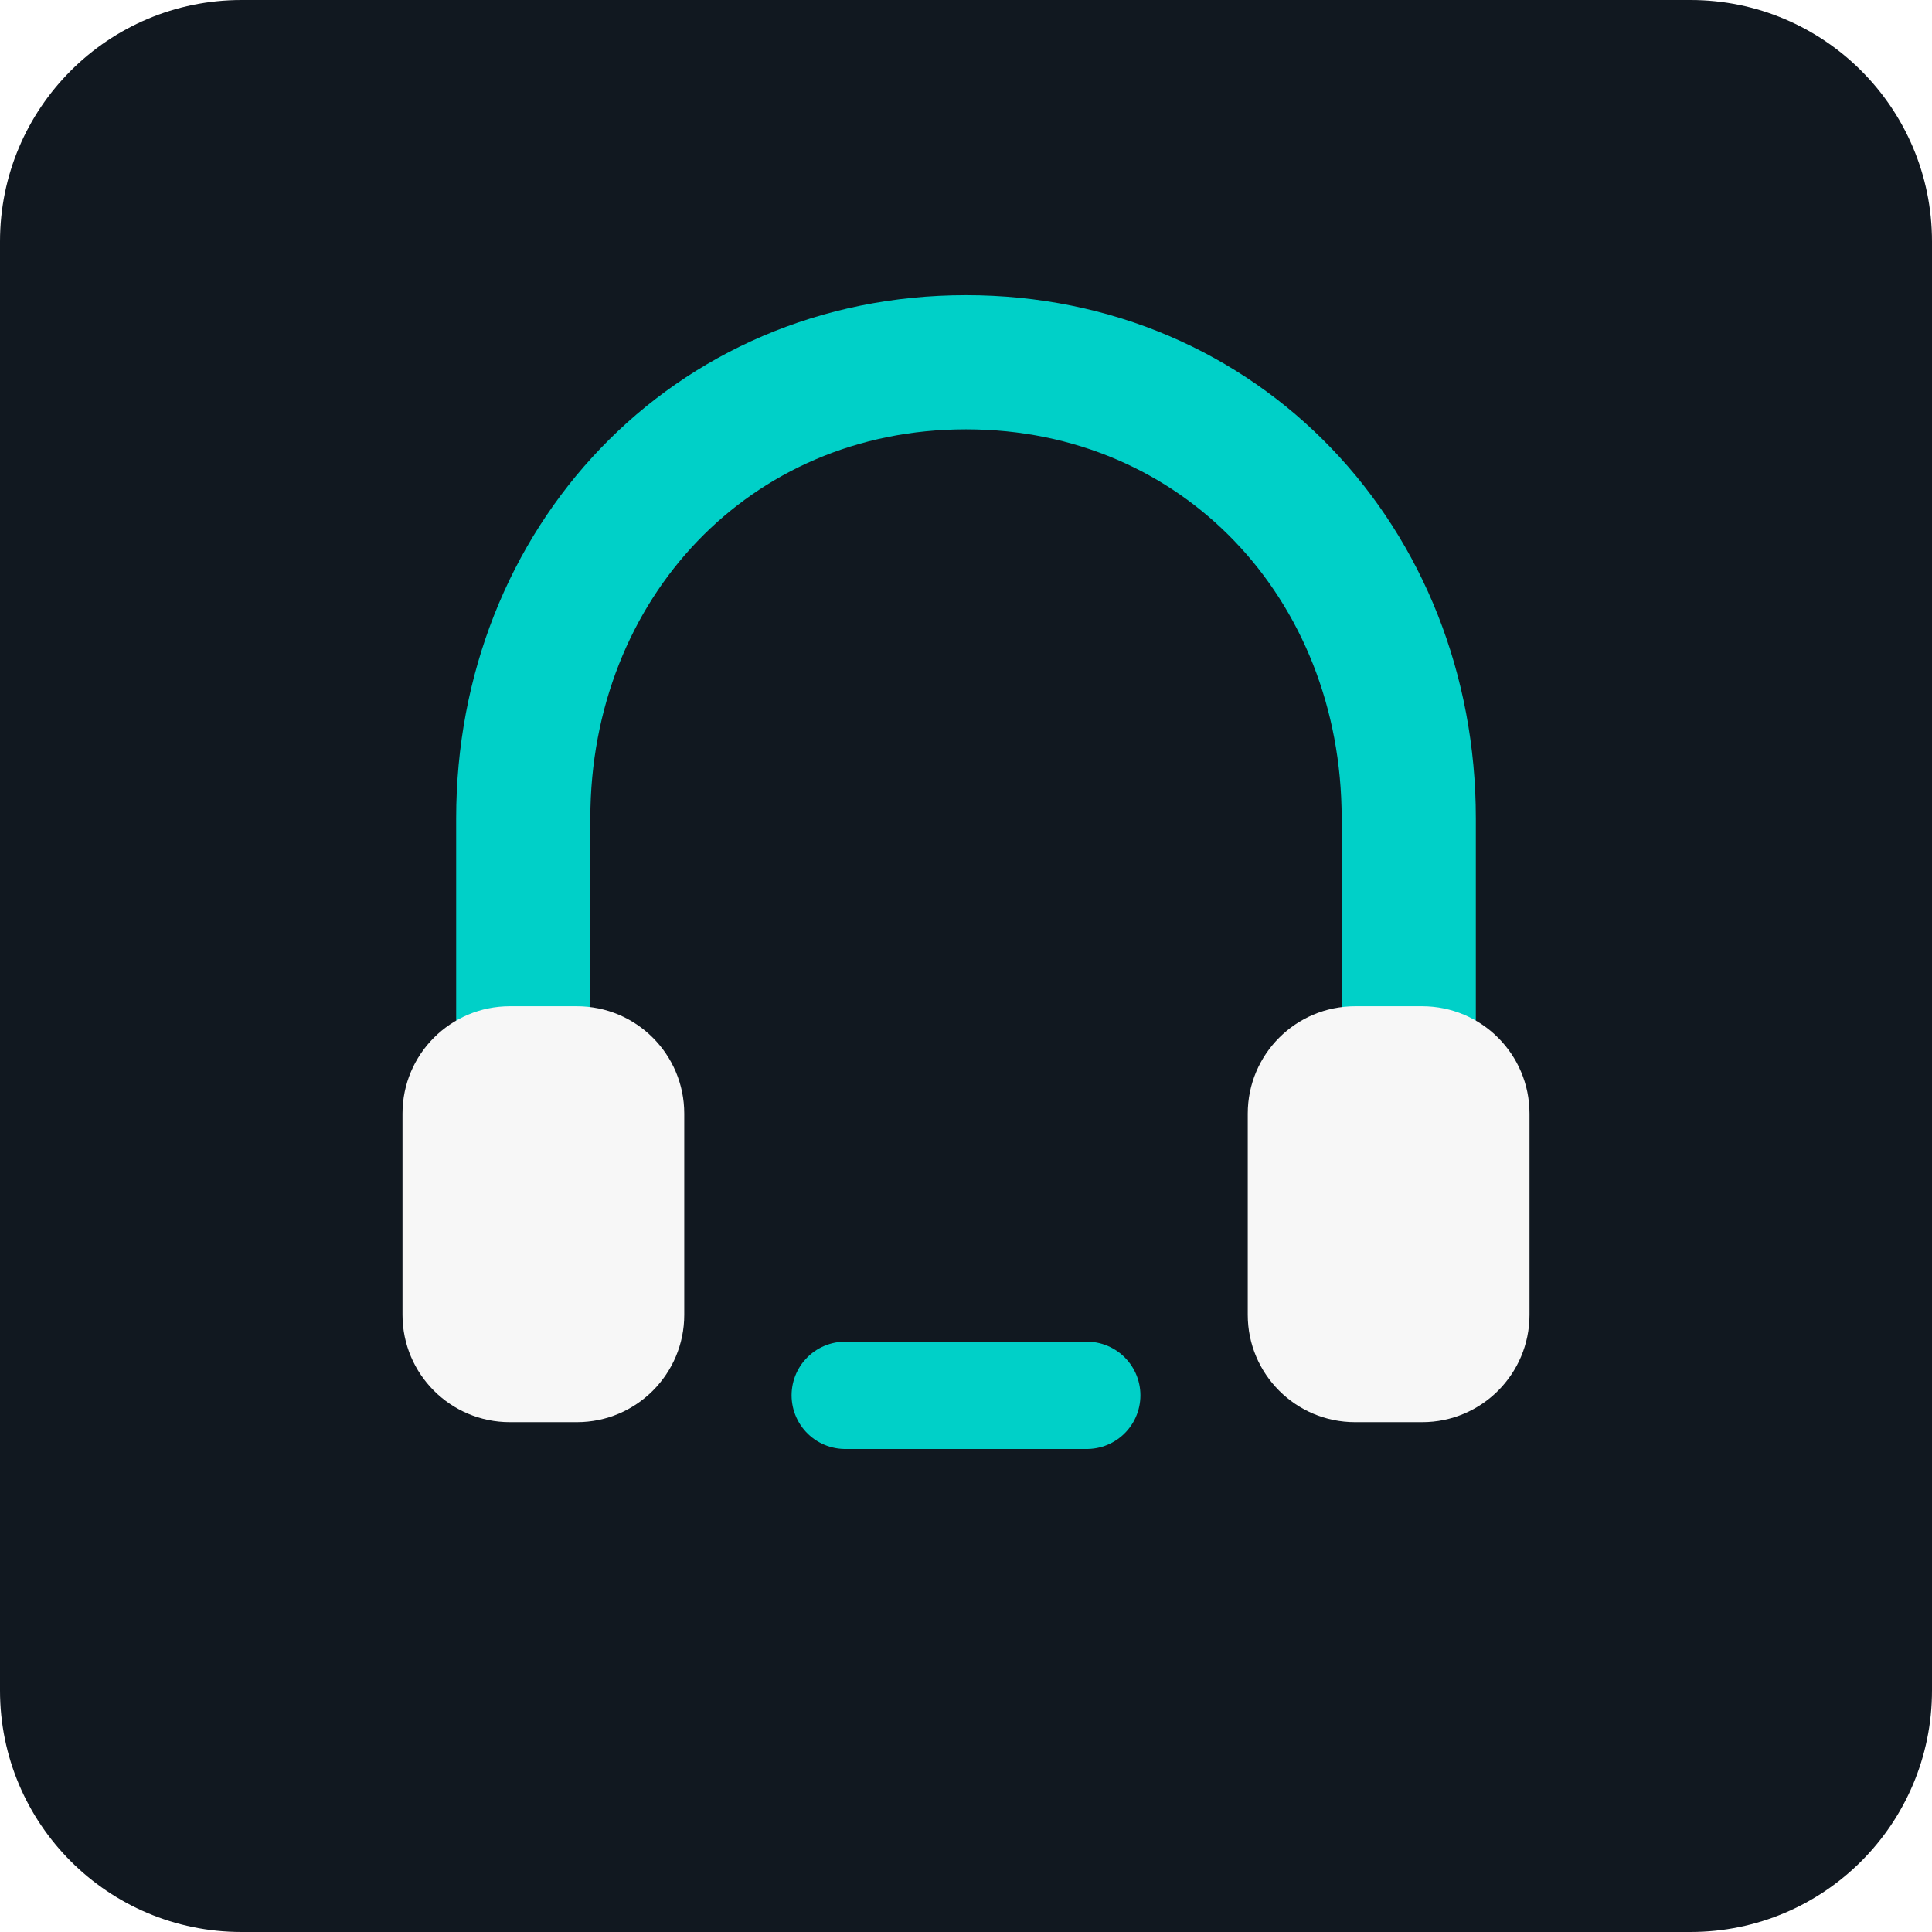
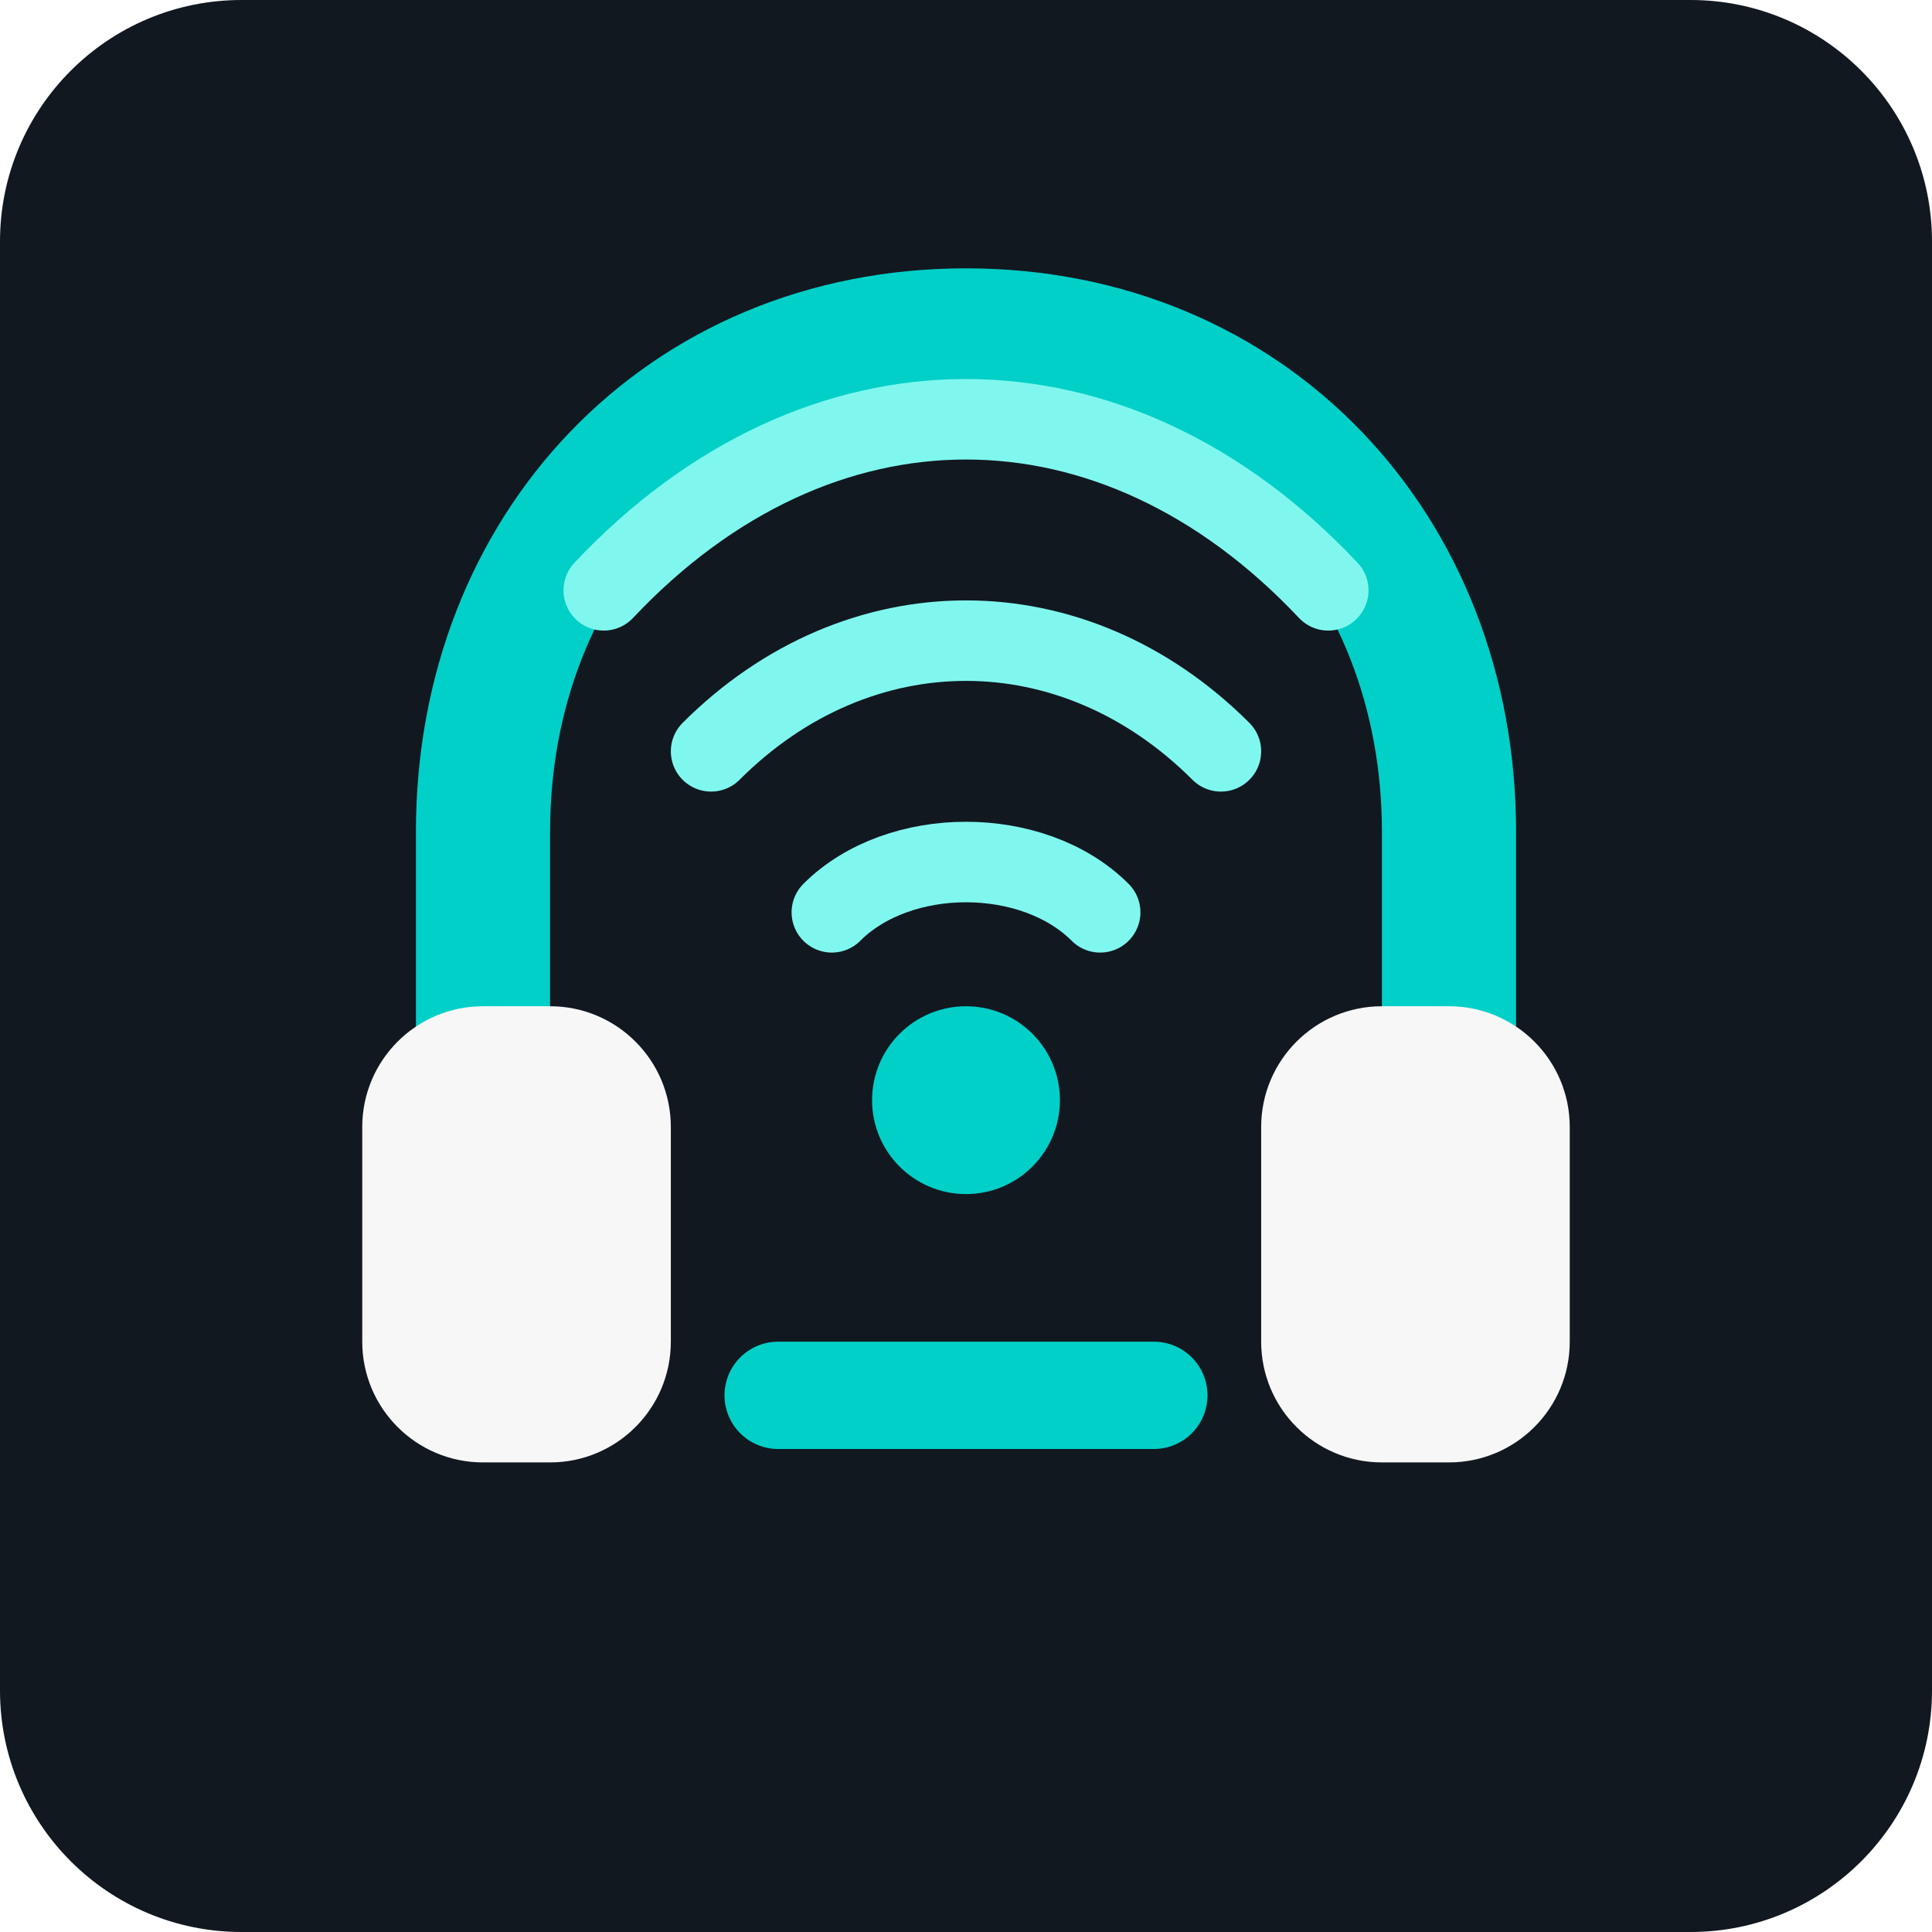
<svg xmlns="http://www.w3.org/2000/svg" viewBox="0 0 144 144">
  <rect width="144" height="144" rx="18" fill="#111820" />
-   <path d="M39 83V61c0-19 14-34 33-34s33 15 33 34v22" fill="none" stroke="#00d0c8" stroke-width="10" stroke-linecap="round" />
-   <rect x="30" y="75" width="21" height="31" rx="8" fill="#f7f7f7" />
-   <rect x="93" y="75" width="21" height="31" rx="8" fill="#f7f7f7" />
-   <path d="M63 104h18" stroke="#00d0c8" stroke-width="8" stroke-linecap="round" />
+   <path d="M36 84V62c0-21 15-37 36-37s36 16 36 37v22" fill="none" stroke="#00d0c8" stroke-width="10" stroke-linecap="round" />
+   <rect x="27" y="75" width="23" height="34" rx="9" fill="#f7f7f7" />
+   <rect x="94" y="75" width="23" height="34" rx="9" fill="#f7f7f7" />
+   <path d="M58 104h28" stroke="#00d0c8" stroke-width="8" stroke-linecap="round" />
+   <path d="M62 68c5-5 15-5 20 0M53 56c11-11 27-11 38 0M45 44c16-17 38-17 54 0" fill="none" stroke="#7ff7ef" stroke-width="6" stroke-linecap="round" />
+   <circle cx="72" cy="82" r="7" fill="#00d0c8" />
</svg>
